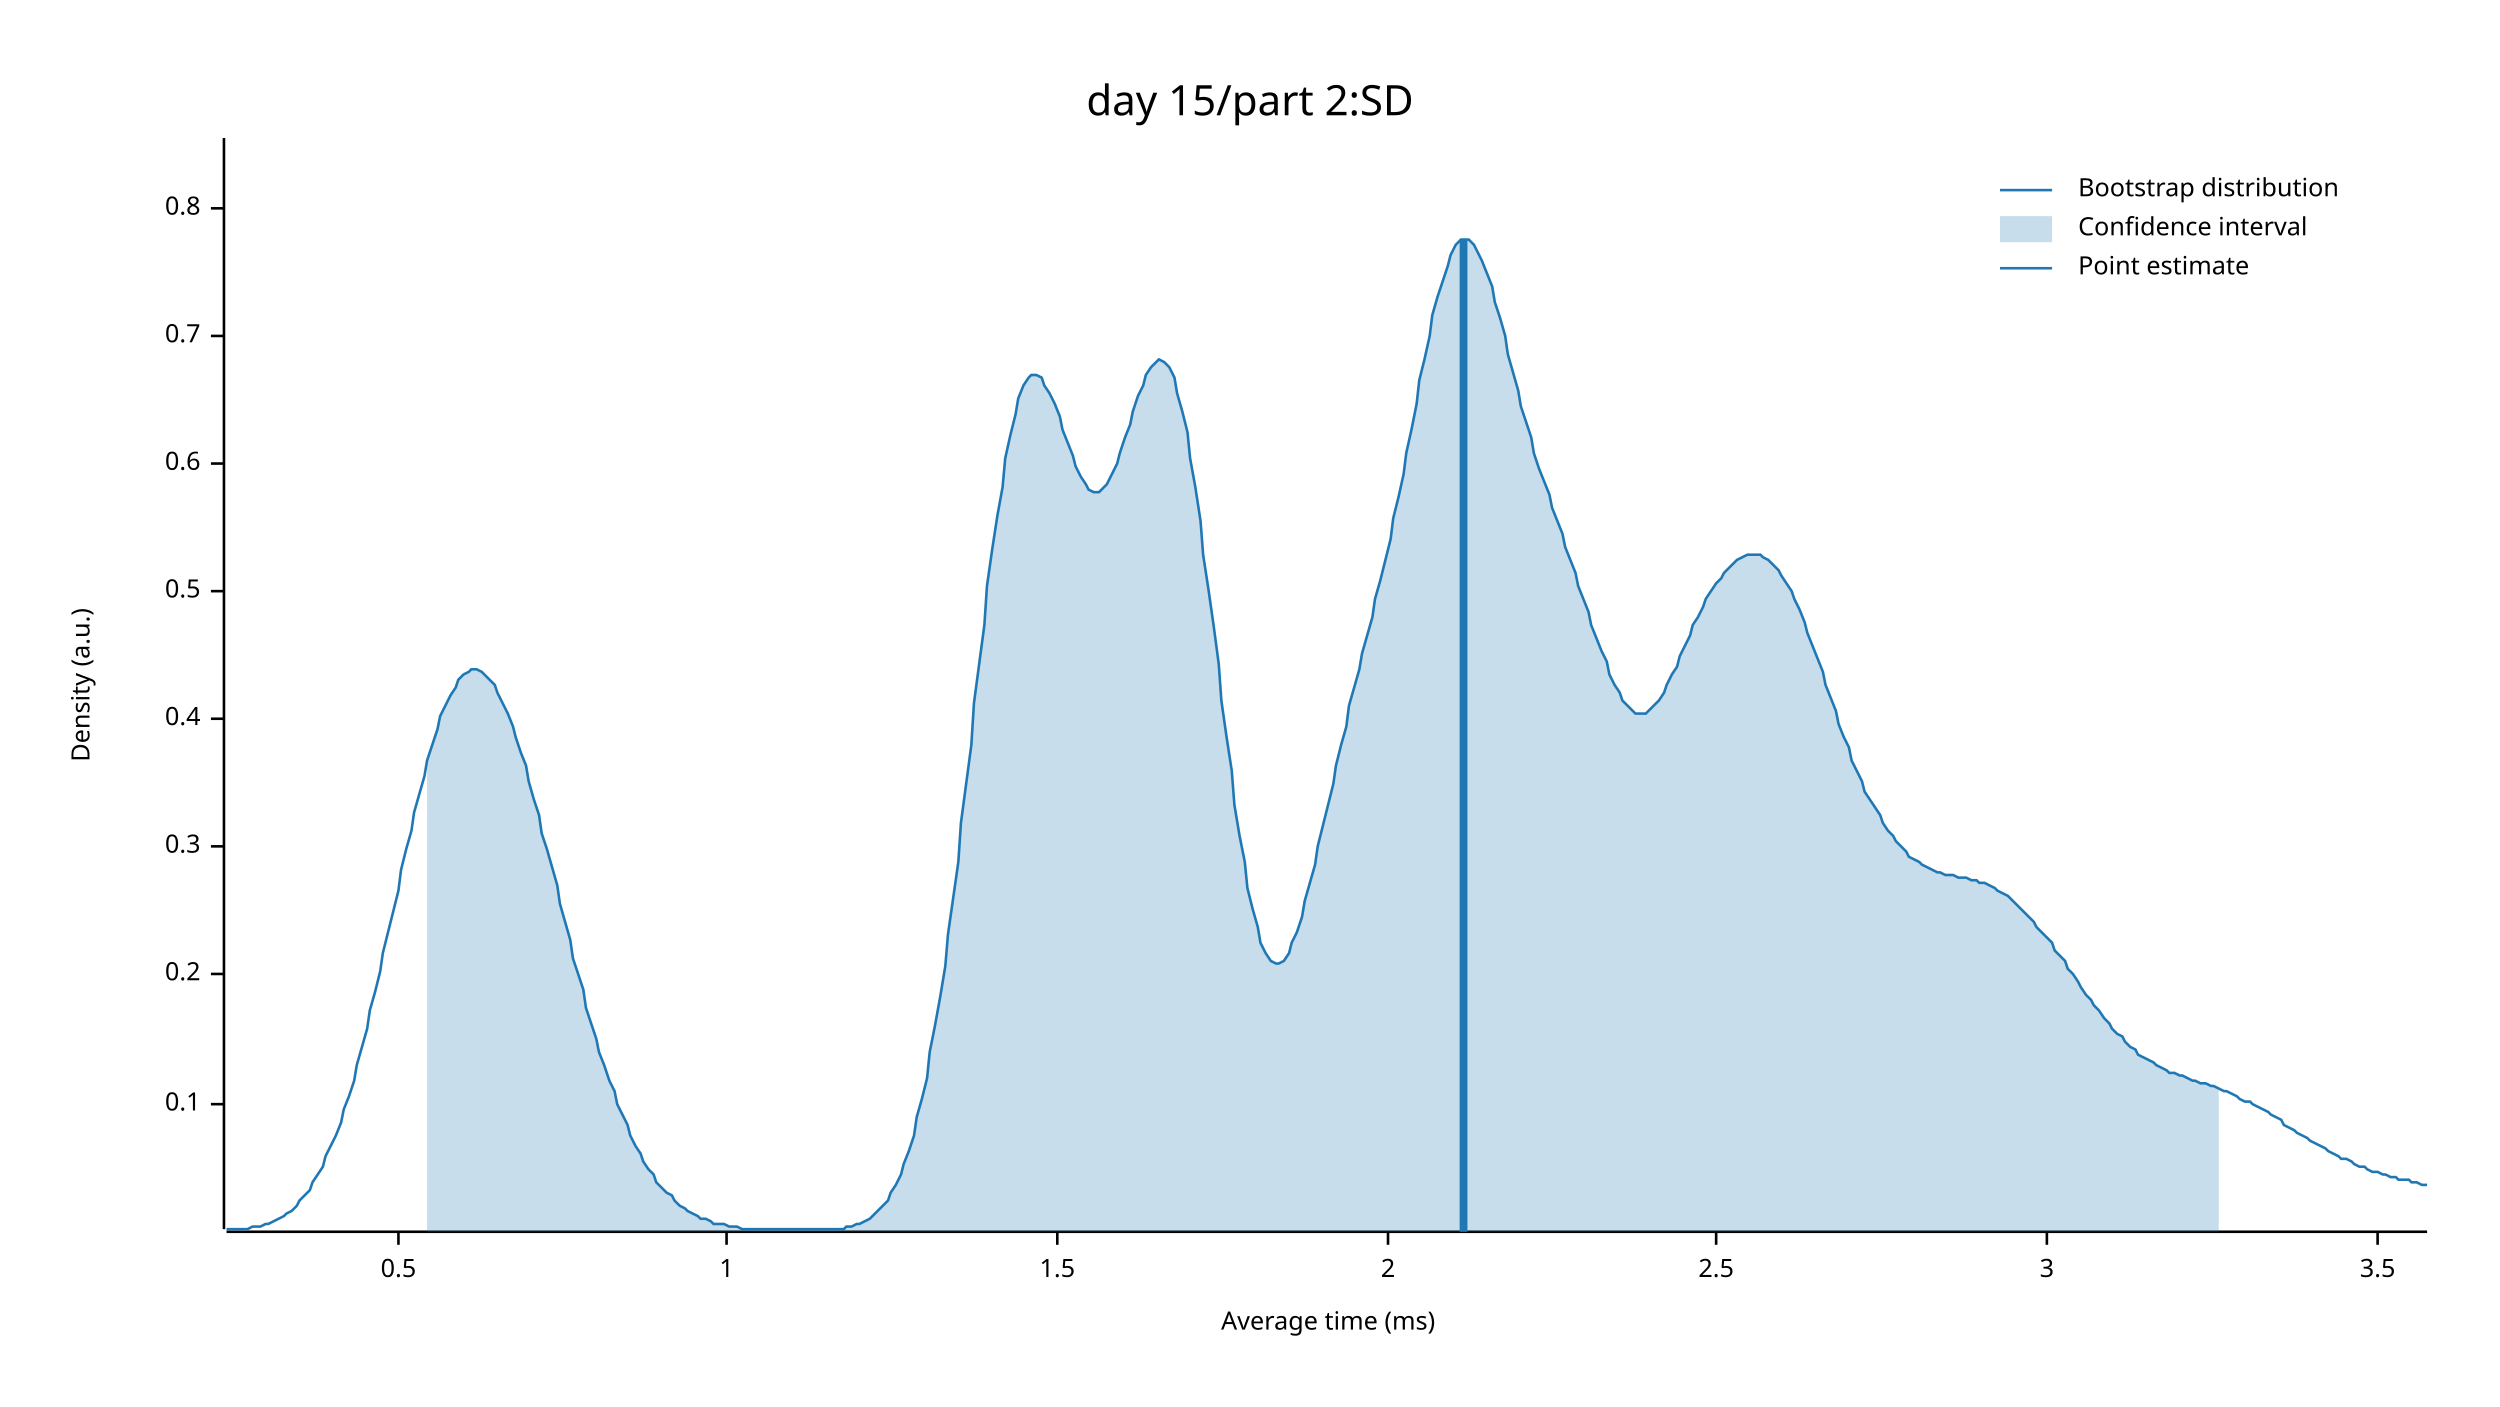
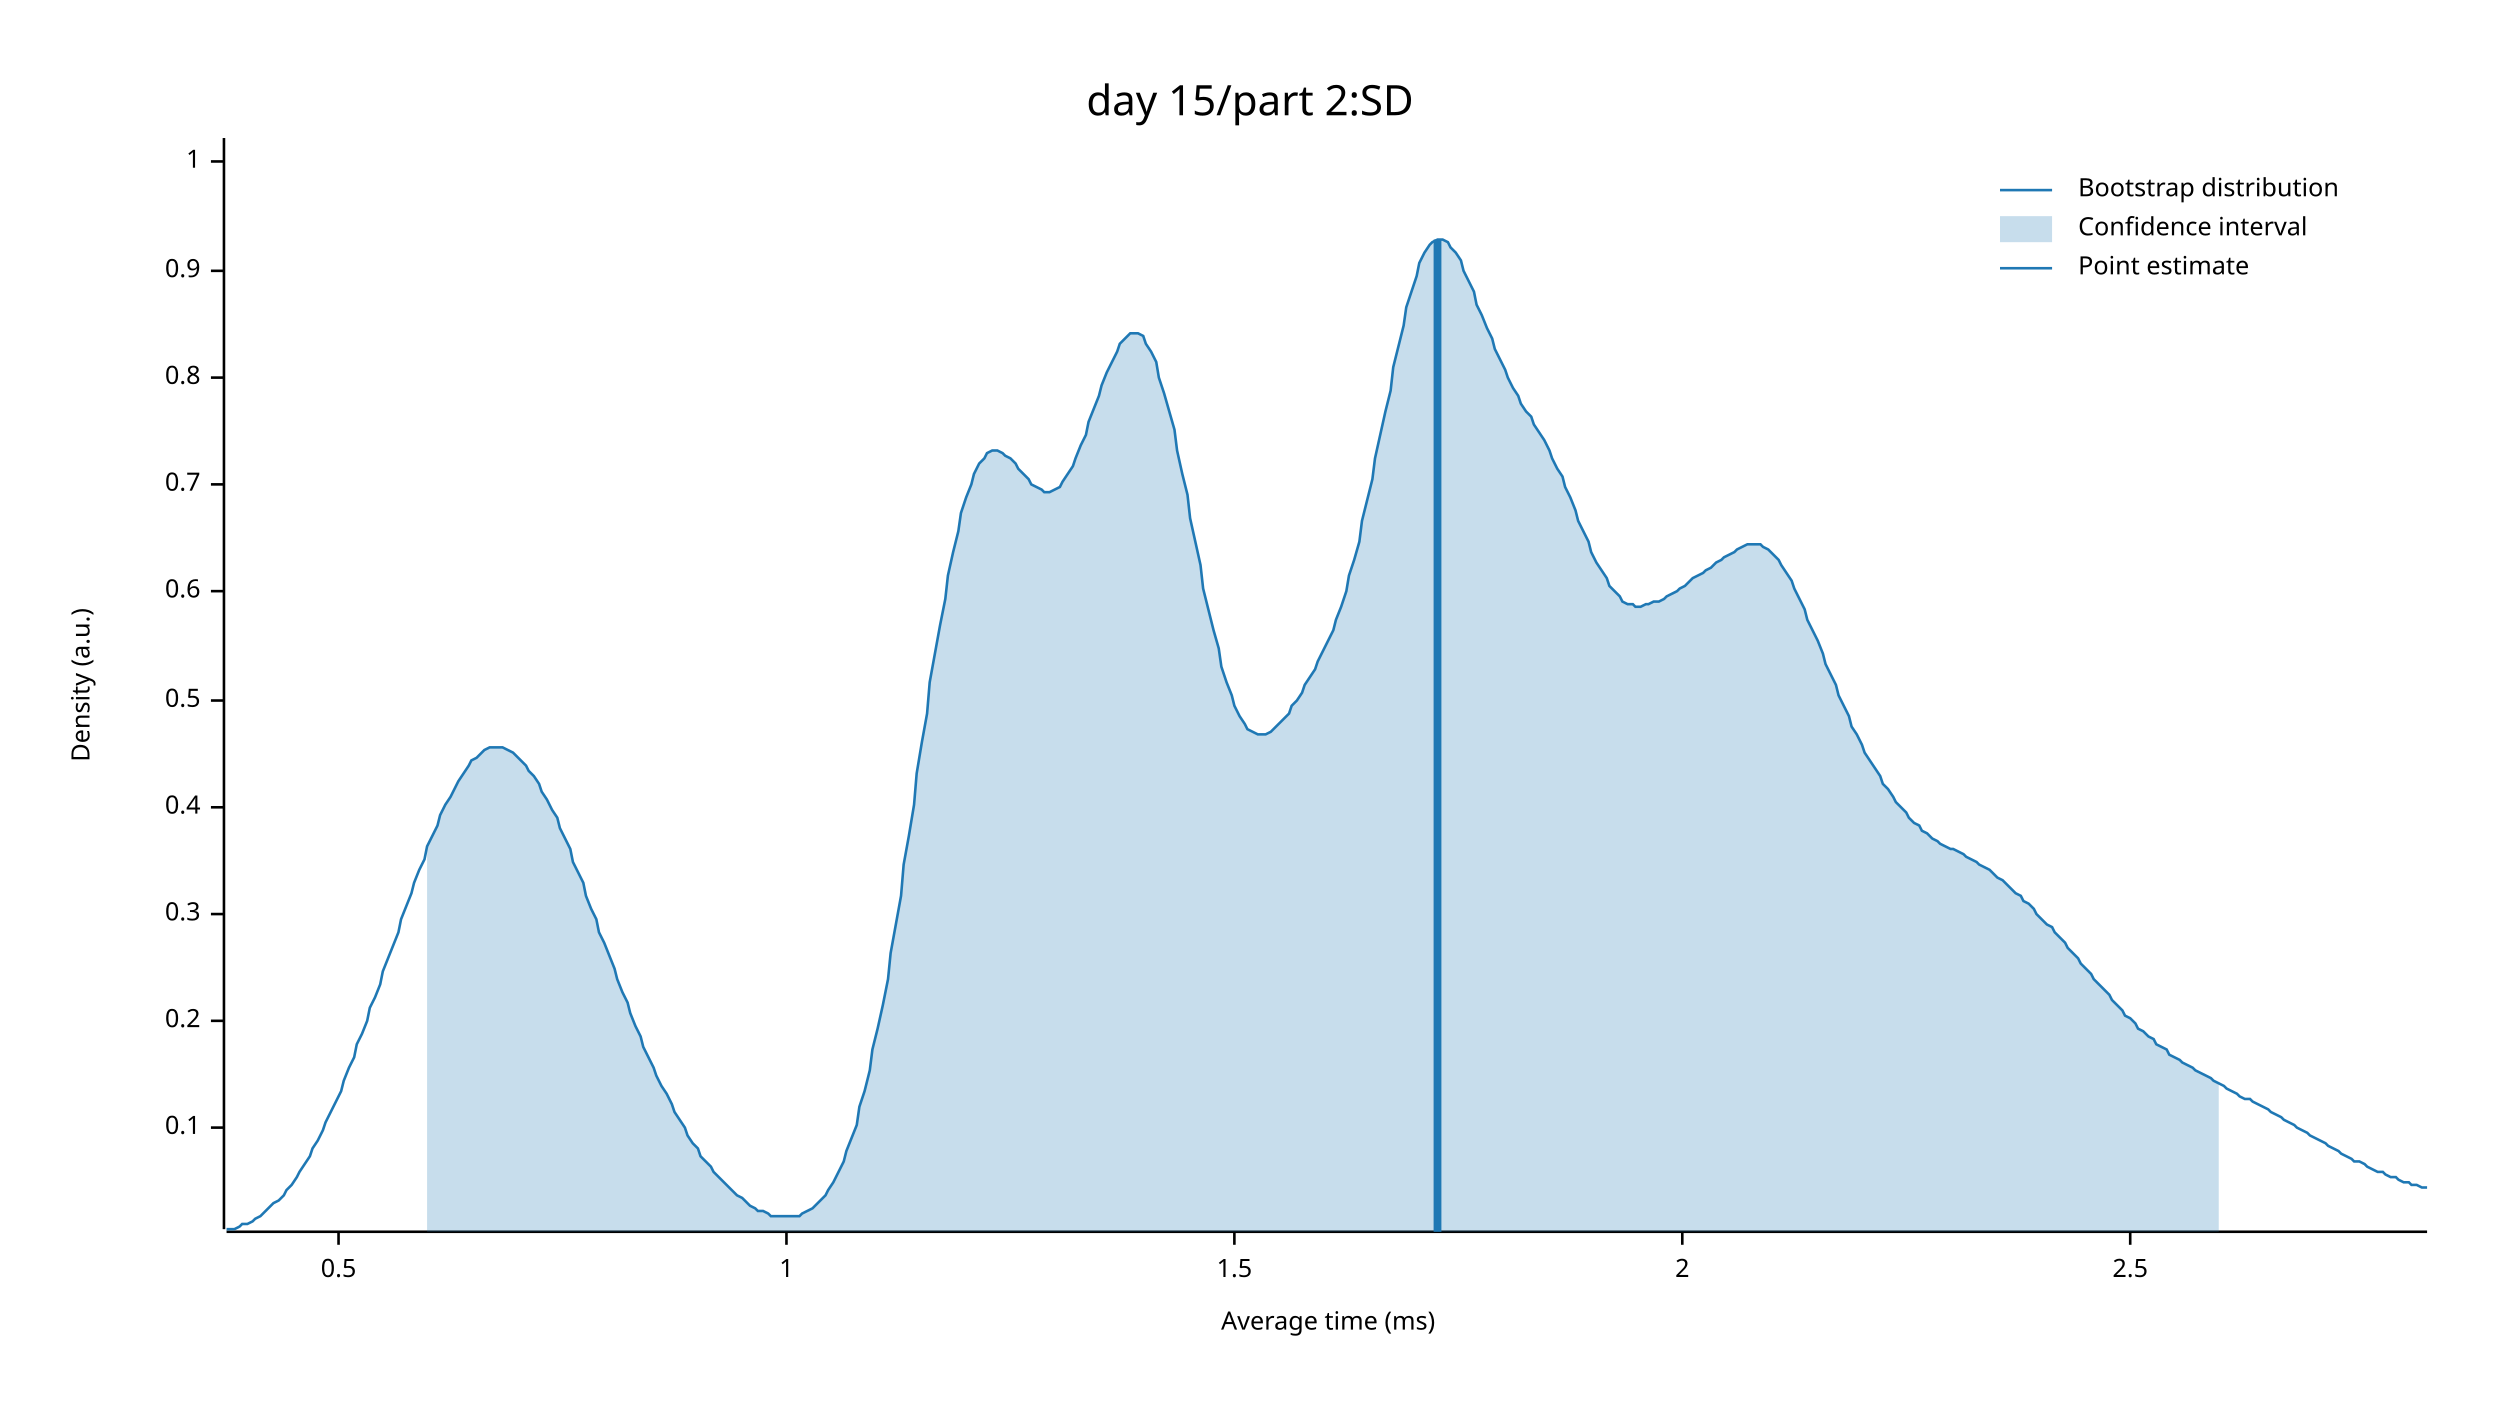
<svg xmlns="http://www.w3.org/2000/svg" width="960" height="540" viewBox="0 0 960 540">
  <text x="480" y="32" dy="0.76em" text-anchor="middle" font-family="sans-serif" font-size="16.129" opacity="1" fill="#000000">
day 15/part 2:SD
</text>
  <text x="27" y="263" dy="0.76em" text-anchor="middle" font-family="sans-serif" font-size="9.677" opacity="1" fill="#000000" transform="rotate(270, 27, 263)">
Density (a.u.)
</text>
  <text x="510" y="513" dy="-0.5ex" text-anchor="middle" font-family="sans-serif" font-size="9.677" opacity="1" fill="#000000">
Average time (ms)
</text>
  <polyline fill="none" opacity="1" stroke="#000000" stroke-width="1" points="86,53 86,472 " />
-   <text x="77" y="424" dy="0.5ex" text-anchor="end" font-family="sans-serif" font-size="9.677" opacity="1" fill="#000000">
+   <text x="77" y="433" dy="0.5ex" text-anchor="end" font-family="sans-serif" font-size="9.677" opacity="1" fill="#000000">
0.1
</text>
-   <polyline fill="none" opacity="1" stroke="#000000" stroke-width="1" points="81,424 86,424 " />
-   <text x="77" y="374" dy="0.5ex" text-anchor="end" font-family="sans-serif" font-size="9.677" opacity="1" fill="#000000">
+   <polyline fill="none" opacity="1" stroke="#000000" stroke-width="1" points="81,433 86,433 " />
+   <text x="77" y="392" dy="0.5ex" text-anchor="end" font-family="sans-serif" font-size="9.677" opacity="1" fill="#000000">
0.2
</text>
-   <polyline fill="none" opacity="1" stroke="#000000" stroke-width="1" points="81,374 86,374 " />
-   <text x="77" y="325" dy="0.5ex" text-anchor="end" font-family="sans-serif" font-size="9.677" opacity="1" fill="#000000">
+   <polyline fill="none" opacity="1" stroke="#000000" stroke-width="1" points="81,392 86,392 " />
+   <text x="77" y="351" dy="0.5ex" text-anchor="end" font-family="sans-serif" font-size="9.677" opacity="1" fill="#000000">
0.3
</text>
-   <polyline fill="none" opacity="1" stroke="#000000" stroke-width="1" points="81,325 86,325 " />
-   <text x="77" y="276" dy="0.5ex" text-anchor="end" font-family="sans-serif" font-size="9.677" opacity="1" fill="#000000">
+   <polyline fill="none" opacity="1" stroke="#000000" stroke-width="1" points="81,351 86,351 " />
+   <text x="77" y="310" dy="0.5ex" text-anchor="end" font-family="sans-serif" font-size="9.677" opacity="1" fill="#000000">
0.4
</text>
-   <polyline fill="none" opacity="1" stroke="#000000" stroke-width="1" points="81,276 86,276 " />
-   <text x="77" y="227" dy="0.5ex" text-anchor="end" font-family="sans-serif" font-size="9.677" opacity="1" fill="#000000">
+   <polyline fill="none" opacity="1" stroke="#000000" stroke-width="1" points="81,310 86,310 " />
+   <text x="77" y="269" dy="0.5ex" text-anchor="end" font-family="sans-serif" font-size="9.677" opacity="1" fill="#000000">
0.5
</text>
-   <polyline fill="none" opacity="1" stroke="#000000" stroke-width="1" points="81,227 86,227 " />
-   <text x="77" y="178" dy="0.5ex" text-anchor="end" font-family="sans-serif" font-size="9.677" opacity="1" fill="#000000">
+   <polyline fill="none" opacity="1" stroke="#000000" stroke-width="1" points="81,269 86,269 " />
+   <text x="77" y="227" dy="0.5ex" text-anchor="end" font-family="sans-serif" font-size="9.677" opacity="1" fill="#000000">
0.6
</text>
-   <polyline fill="none" opacity="1" stroke="#000000" stroke-width="1" points="81,178 86,178 " />
-   <text x="77" y="129" dy="0.5ex" text-anchor="end" font-family="sans-serif" font-size="9.677" opacity="1" fill="#000000">
+   <polyline fill="none" opacity="1" stroke="#000000" stroke-width="1" points="81,227 86,227 " />
+   <text x="77" y="186" dy="0.5ex" text-anchor="end" font-family="sans-serif" font-size="9.677" opacity="1" fill="#000000">
0.7
</text>
-   <polyline fill="none" opacity="1" stroke="#000000" stroke-width="1" points="81,129 86,129 " />
-   <text x="77" y="80" dy="0.5ex" text-anchor="end" font-family="sans-serif" font-size="9.677" opacity="1" fill="#000000">
+   <polyline fill="none" opacity="1" stroke="#000000" stroke-width="1" points="81,186 86,186 " />
+   <text x="77" y="145" dy="0.5ex" text-anchor="end" font-family="sans-serif" font-size="9.677" opacity="1" fill="#000000">
0.8
</text>
-   <polyline fill="none" opacity="1" stroke="#000000" stroke-width="1" points="81,80 86,80 " />
+   <polyline fill="none" opacity="1" stroke="#000000" stroke-width="1" points="81,145 86,145 " />
+   <text x="77" y="104" dy="0.5ex" text-anchor="end" font-family="sans-serif" font-size="9.677" opacity="1" fill="#000000">
+ 0.9
+ </text>
+   <polyline fill="none" opacity="1" stroke="#000000" stroke-width="1" points="81,104 86,104 " />
+   <text x="77" y="62" dy="0.5ex" text-anchor="end" font-family="sans-serif" font-size="9.677" opacity="1" fill="#000000">
+ 1
+ </text>
+   <polyline fill="none" opacity="1" stroke="#000000" stroke-width="1" points="81,62 86,62 " />
  <polyline fill="none" opacity="1" stroke="#000000" stroke-width="1" points="87,473 932,473 " />
-   <text x="153" y="483" dy="0.76em" text-anchor="middle" font-family="sans-serif" font-size="9.677" opacity="1" fill="#000000">
+   <text x="130" y="483" dy="0.76em" text-anchor="middle" font-family="sans-serif" font-size="9.677" opacity="1" fill="#000000">
0.5
</text>
-   <polyline fill="none" opacity="1" stroke="#000000" stroke-width="1" points="153,473 153,478 " />
-   <text x="279" y="483" dy="0.76em" text-anchor="middle" font-family="sans-serif" font-size="9.677" opacity="1" fill="#000000">
+   <polyline fill="none" opacity="1" stroke="#000000" stroke-width="1" points="130,473 130,478 " />
+   <text x="302" y="483" dy="0.76em" text-anchor="middle" font-family="sans-serif" font-size="9.677" opacity="1" fill="#000000">
1
</text>
-   <polyline fill="none" opacity="1" stroke="#000000" stroke-width="1" points="279,473 279,478 " />
-   <text x="406" y="483" dy="0.76em" text-anchor="middle" font-family="sans-serif" font-size="9.677" opacity="1" fill="#000000">
+   <polyline fill="none" opacity="1" stroke="#000000" stroke-width="1" points="302,473 302,478 " />
+   <text x="474" y="483" dy="0.76em" text-anchor="middle" font-family="sans-serif" font-size="9.677" opacity="1" fill="#000000">
1.5
</text>
-   <polyline fill="none" opacity="1" stroke="#000000" stroke-width="1" points="406,473 406,478 " />
-   <text x="533" y="483" dy="0.76em" text-anchor="middle" font-family="sans-serif" font-size="9.677" opacity="1" fill="#000000">
+   <polyline fill="none" opacity="1" stroke="#000000" stroke-width="1" points="474,473 474,478 " />
+   <text x="646" y="483" dy="0.76em" text-anchor="middle" font-family="sans-serif" font-size="9.677" opacity="1" fill="#000000">
2
</text>
-   <polyline fill="none" opacity="1" stroke="#000000" stroke-width="1" points="533,473 533,478 " />
-   <text x="659" y="483" dy="0.76em" text-anchor="middle" font-family="sans-serif" font-size="9.677" opacity="1" fill="#000000">
+   <polyline fill="none" opacity="1" stroke="#000000" stroke-width="1" points="646,473 646,478 " />
+   <text x="818" y="483" dy="0.76em" text-anchor="middle" font-family="sans-serif" font-size="9.677" opacity="1" fill="#000000">
2.5
</text>
-   <polyline fill="none" opacity="1" stroke="#000000" stroke-width="1" points="659,473 659,478 " />
-   <text x="786" y="483" dy="0.76em" text-anchor="middle" font-family="sans-serif" font-size="9.677" opacity="1" fill="#000000">
- 3
- </text>
-   <polyline fill="none" opacity="1" stroke="#000000" stroke-width="1" points="786,473 786,478 " />
-   <text x="913" y="483" dy="0.76em" text-anchor="middle" font-family="sans-serif" font-size="9.677" opacity="1" fill="#000000">
- 3.5
- </text>
-   <polyline fill="none" opacity="1" stroke="#000000" stroke-width="1" points="913,473 913,478 " />
-   <polyline fill="none" opacity="1" stroke="#1F78B4" stroke-width="1" points="87,472 88,472 90,472 92,472 93,472 95,472 97,471 98,471 100,471 102,470 103,470 105,469 107,468 109,467 110,466 112,465 114,463 115,461 117,459 119,457 120,454 122,451 124,448 125,444 127,440 129,436 131,431 132,426 134,421 136,415 137,409 139,402 141,395 142,388 144,381 146,373 147,366 149,358 151,350 153,342 154,334 156,326 158,319 159,312 161,305 163,298 164,292 166,286 168,280 169,275 171,271 173,267 175,264 176,261 178,259 180,258 181,257 183,257 185,258 186,259 188,261 190,263 191,266 193,270 195,274 197,279 198,283 200,289 202,294 203,300 205,307 207,313 208,320 210,326 212,333 214,340 215,347 217,354 219,361 220,368 222,374 224,380 225,387 227,393 229,399 230,404 232,409 234,415 236,419 237,424 239,428 241,432 242,436 244,440 246,443 247,446 249,449 251,451 252,454 254,456 256,458 258,459 259,461 261,463 263,464 264,465 266,466 268,467 269,468 271,468 273,469 274,470 276,470 278,470 280,471 281,471 283,471 285,472 286,472 288,472 290,472 291,472 293,472 295,472 296,472 298,472 300,472 302,472 303,472 305,472 307,472 308,472 310,472 312,472 313,472 315,472 317,472 318,472 320,472 322,472 324,472 325,471 327,471 329,470 330,470 332,469 334,468 335,467 337,465 339,463 341,461 342,458 344,455 346,451 347,447 349,442 351,436 352,429 354,422 356,414 357,404 359,394 361,383 363,371 364,359 366,345 368,331 369,316 371,301 373,286 374,270 376,255 378,240 379,225 381,211 383,198 385,187 386,176 388,167 390,159 391,153 393,148 395,145 396,144 398,144 400,145 401,148 403,151 405,155 407,160 408,165 410,170 412,175 413,179 415,183 417,186 418,188 420,189 422,189 423,188 425,186 427,182 429,178 430,174 432,168 434,163 435,158 437,152 439,148 440,144 442,141 444,139 445,138 447,139 449,141 451,145 452,151 454,158 456,166 457,176 459,187 461,200 462,213 464,226 466,240 468,255 469,269 471,283 473,296 474,309 476,321 478,331 479,341 481,349 483,356 484,362 486,366 488,369 490,370 491,370 493,369 495,366 496,362 498,358 500,352 501,346 503,339 505,332 506,325 508,317 510,309 512,301 513,294 515,286 517,279 518,271 520,264 522,257 523,251 525,244 527,237 528,230 530,223 532,215 534,207 535,199 537,191 539,182 540,174 542,165 544,155 545,146 547,138 549,129 550,121 552,114 554,108 556,102 557,98 559,94 561,92 562,92 564,92 566,94 567,96 569,100 571,105 573,110 574,116 576,122 578,129 579,136 581,143 583,150 584,156 586,162 588,168 589,174 591,180 593,185 595,190 596,195 598,200 600,205 601,210 603,215 605,220 606,225 608,230 610,235 611,240 613,245 615,250 617,254 618,259 620,263 622,266 623,269 625,271 627,273 628,274 630,274 632,274 633,273 635,271 637,269 639,266 640,263 642,259 644,256 645,252 647,248 649,244 650,240 652,237 654,233 655,230 657,227 659,224 661,222 662,220 664,218 666,216 667,215 669,214 671,213 672,213 674,213 676,213 677,214 679,215 681,217 683,219 684,221 686,224 688,227 689,230 691,234 693,239 694,243 696,248 698,253 700,258 701,263 703,268 705,273 706,278 708,283 710,287 711,292 713,296 715,300 716,304 718,307 720,310 722,313 723,316 725,319 727,321 728,323 730,325 732,327 733,329 735,330 737,331 738,332 740,333 742,334 744,335 745,335 747,336 749,336 750,336 752,337 754,337 755,337 757,338 759,338 760,339 762,339 764,340 766,341 767,342 769,343 771,344 772,345 774,347 776,349 777,350 779,352 781,354 782,356 784,358 786,360 788,362 789,365 791,367 793,369 794,372 796,374 798,377 799,379 801,382 803,384 804,386 806,388 808,391 810,393 811,395 813,397 815,398 816,400 818,402 820,403 821,405 823,406 825,407 827,408 828,409 830,410 832,411 833,412 835,412 837,413 838,413 840,414 842,415 843,415 845,416 847,416 849,417 850,417 852,418 854,419 855,419 857,420 859,421 860,422 862,423 864,423 865,424 867,425 869,426 871,427 872,428 874,429 876,430 877,432 879,433 881,434 882,435 884,436 886,437 887,438 889,439 891,440 893,441 894,442 896,443 898,444 899,445 901,445 903,446 904,447 906,448 908,448 909,449 911,450 913,450 915,451 916,451 918,452 920,452 921,453 923,453 925,453 926,454 928,454 930,455 932,455 " />
-   <polygon opacity="0.25" fill="#1F78B4" points="164,292 166,286 168,280 169,275 171,271 173,267 175,264 176,261 178,259 180,258 181,257 183,257 185,258 186,259 188,261 190,263 191,266 193,270 195,274 197,279 198,283 200,289 202,294 203,300 205,307 207,313 208,320 210,326 212,333 214,340 215,347 217,354 219,361 220,368 222,374 224,380 225,387 227,393 229,399 230,404 232,409 234,415 236,419 237,424 239,428 241,432 242,436 244,440 246,443 247,446 249,449 251,451 252,454 254,456 256,458 258,459 259,461 261,463 263,464 264,465 266,466 268,467 269,468 271,468 273,469 274,470 276,470 278,470 280,471 281,471 283,471 285,472 286,472 288,472 290,472 291,472 293,472 295,472 296,472 298,472 300,472 302,472 303,472 305,472 307,472 308,472 310,472 312,472 313,472 315,472 317,472 318,472 320,472 322,472 324,472 325,471 327,471 329,470 330,470 332,469 334,468 335,467 337,465 339,463 341,461 342,458 344,455 346,451 347,447 349,442 351,436 352,429 354,422 356,414 357,404 359,394 361,383 363,371 364,359 366,345 368,331 369,316 371,301 373,286 374,270 376,255 378,240 379,225 381,211 383,198 385,187 386,176 388,167 390,159 391,153 393,148 395,145 396,144 398,144 400,145 401,148 403,151 405,155 407,160 408,165 410,170 412,175 413,179 415,183 417,186 418,188 420,189 422,189 423,188 425,186 427,182 429,178 430,174 432,168 434,163 435,158 437,152 439,148 440,144 442,141 444,139 445,138 447,139 449,141 451,145 452,151 454,158 456,166 457,176 459,187 461,200 462,213 464,226 466,240 468,255 469,269 471,283 473,296 474,309 476,321 478,331 479,341 481,349 483,356 484,362 486,366 488,369 490,370 491,370 493,369 495,366 496,362 498,358 500,352 501,346 503,339 505,332 506,325 508,317 510,309 512,301 513,294 515,286 517,279 518,271 520,264 522,257 523,251 525,244 527,237 528,230 530,223 532,215 534,207 535,199 537,191 539,182 540,174 542,165 544,155 545,146 547,138 549,129 550,121 552,114 554,108 556,102 557,98 559,94 561,92 562,92 564,92 566,94 567,96 569,100 571,105 573,110 574,116 576,122 578,129 579,136 581,143 583,150 584,156 586,162 588,168 589,174 591,180 593,185 595,190 596,195 598,200 600,205 601,210 603,215 605,220 606,225 608,230 610,235 611,240 613,245 615,250 617,254 618,259 620,263 622,266 623,269 625,271 627,273 628,274 630,274 632,274 633,273 635,271 637,269 639,266 640,263 642,259 644,256 645,252 647,248 649,244 650,240 652,237 654,233 655,230 657,227 659,224 661,222 662,220 664,218 666,216 667,215 669,214 671,213 672,213 674,213 676,213 677,214 679,215 681,217 683,219 684,221 686,224 688,227 689,230 691,234 693,239 694,243 696,248 698,253 700,258 701,263 703,268 705,273 706,278 708,283 710,287 711,292 713,296 715,300 716,304 718,307 720,310 722,313 723,316 725,319 727,321 728,323 730,325 732,327 733,329 735,330 737,331 738,332 740,333 742,334 744,335 745,335 747,336 749,336 750,336 752,337 754,337 755,337 757,338 759,338 760,339 762,339 764,340 766,341 767,342 769,343 771,344 772,345 774,347 776,349 777,350 779,352 781,354 782,356 784,358 786,360 788,362 789,365 791,367 793,369 794,372 796,374 798,377 799,379 801,382 803,384 804,386 806,388 808,391 810,393 811,395 813,397 815,398 816,400 818,402 820,403 821,405 823,406 825,407 827,408 828,409 830,410 832,411 833,412 835,412 837,413 838,413 840,414 842,415 843,415 845,416 847,416 849,417 850,417 852,418 852,473 164,473 " />
-   <polyline fill="none" opacity="1" stroke="#1F78B4" stroke-width="3" points="562,473 562,92 " />
+   <polyline fill="none" opacity="1" stroke="#000000" stroke-width="1" points="818,473 818,478 " />
+   <polyline fill="none" opacity="1" stroke="#1F78B4" stroke-width="1" points="87,472 88,472 90,472 92,471 93,470 95,470 97,469 98,468 100,467 102,465 103,464 105,462 107,461 109,459 110,457 112,455 114,452 115,450 117,447 119,444 120,441 122,438 124,434 125,431 127,427 129,423 131,419 132,415 134,410 136,406 137,401 139,397 141,392 142,387 144,383 146,378 147,373 149,368 151,363 153,358 154,353 156,348 158,343 159,339 161,334 163,330 164,325 166,321 168,317 169,313 171,309 173,306 175,302 176,300 178,297 180,294 181,292 183,291 185,289 186,288 188,287 190,287 191,287 193,287 195,288 197,289 198,290 200,292 202,294 203,296 205,298 207,301 208,304 210,307 212,311 214,314 215,318 217,322 219,326 220,331 222,335 224,339 225,344 227,349 229,353 230,358 232,362 234,367 236,372 237,376 239,381 241,385 242,389 244,394 246,398 247,402 249,406 251,410 252,413 254,417 256,420 258,424 259,427 261,430 263,433 264,436 266,439 268,441 269,444 271,446 273,448 274,450 276,452 278,454 280,456 281,457 283,459 285,460 286,461 288,463 290,464 291,465 293,465 295,466 296,467 298,467 300,467 302,467 303,467 305,467 307,467 308,466 310,465 312,464 313,463 315,461 317,459 318,457 320,454 322,450 324,446 325,442 327,437 329,432 330,425 332,419 334,411 335,403 337,395 339,386 341,376 342,366 344,355 346,344 347,332 349,321 351,309 352,297 354,285 356,274 357,262 359,251 361,240 363,230 364,221 366,212 368,204 369,197 371,191 373,186 374,182 376,178 378,176 379,174 381,173 383,173 385,174 386,175 388,176 390,178 391,180 393,182 395,184 396,186 398,187 400,188 401,189 403,189 405,188 407,187 408,185 410,182 412,179 413,176 415,171 417,167 418,162 420,157 422,152 423,148 425,143 427,139 429,135 430,132 432,130 434,128 435,128 437,128 439,129 440,132 442,135 444,139 445,145 447,151 449,158 451,165 452,173 454,182 456,190 457,199 459,208 461,217 462,226 464,234 466,242 468,249 469,256 471,262 473,267 474,271 476,275 478,278 479,280 481,281 483,282 484,282 486,282 488,281 490,279 491,278 493,276 495,274 496,271 498,269 500,266 501,263 503,260 505,257 506,254 508,250 510,246 512,242 513,238 515,233 517,227 518,221 520,215 522,208 523,200 525,192 527,184 528,176 530,167 532,158 534,150 535,141 537,133 539,125 540,118 542,112 544,106 545,101 547,97 549,94 550,93 552,92 554,92 556,93 557,95 559,97 561,100 562,104 564,108 566,112 567,117 569,121 571,126 573,130 574,134 576,138 578,142 579,145 581,149 583,152 584,155 586,158 588,160 589,163 591,166 593,169 595,173 596,176 598,180 600,183 601,187 603,191 605,196 606,200 608,204 610,208 611,212 613,216 615,219 617,222 618,225 620,227 622,229 623,231 625,232 627,232 628,233 630,233 632,232 633,232 635,231 637,231 639,230 640,229 642,228 644,227 645,226 647,225 649,223 650,222 652,221 654,220 655,219 657,218 659,216 661,215 662,214 664,213 666,212 667,211 669,210 671,209 672,209 674,209 676,209 677,210 679,211 681,213 683,215 684,217 686,220 688,223 689,226 691,230 693,234 694,238 696,242 698,246 700,251 701,255 703,259 705,263 706,267 708,271 710,275 711,279 713,282 715,286 716,289 718,292 720,295 722,298 723,301 725,303 727,306 728,308 730,310 732,312 733,314 735,316 737,317 738,319 740,320 742,322 744,323 745,324 747,325 749,326 750,326 752,327 754,328 755,329 757,330 759,331 760,332 762,333 764,334 766,336 767,337 769,338 771,340 772,341 774,343 776,344 777,346 779,347 781,349 782,351 784,353 786,355 788,356 789,358 791,360 793,362 794,364 796,366 798,368 799,370 801,372 803,374 804,376 806,378 808,380 810,382 811,384 813,386 815,388 816,390 818,391 820,393 821,395 823,396 825,398 827,399 828,401 830,402 832,403 833,405 835,406 837,407 838,408 840,409 842,410 843,411 845,412 847,413 849,414 850,415 852,416 854,417 855,418 857,419 859,420 860,421 862,422 864,422 865,423 867,424 869,425 871,426 872,427 874,428 876,429 877,430 879,431 881,432 882,433 884,434 886,435 887,436 889,437 891,438 893,439 894,440 896,441 898,442 899,443 901,444 903,445 904,446 906,446 908,447 909,448 911,449 913,450 915,450 916,451 918,452 920,452 921,453 923,454 925,454 926,455 928,455 930,456 932,456 " />
+   <polygon opacity="0.25" fill="#1F78B4" points="164,325 166,321 168,317 169,313 171,309 173,306 175,302 176,300 178,297 180,294 181,292 183,291 185,289 186,288 188,287 190,287 191,287 193,287 195,288 197,289 198,290 200,292 202,294 203,296 205,298 207,301 208,304 210,307 212,311 214,314 215,318 217,322 219,326 220,331 222,335 224,339 225,344 227,349 229,353 230,358 232,362 234,367 236,372 237,376 239,381 241,385 242,389 244,394 246,398 247,402 249,406 251,410 252,413 254,417 256,420 258,424 259,427 261,430 263,433 264,436 266,439 268,441 269,444 271,446 273,448 274,450 276,452 278,454 280,456 281,457 283,459 285,460 286,461 288,463 290,464 291,465 293,465 295,466 296,467 298,467 300,467 302,467 303,467 305,467 307,467 308,466 310,465 312,464 313,463 315,461 317,459 318,457 320,454 322,450 324,446 325,442 327,437 329,432 330,425 332,419 334,411 335,403 337,395 339,386 341,376 342,366 344,355 346,344 347,332 349,321 351,309 352,297 354,285 356,274 357,262 359,251 361,240 363,230 364,221 366,212 368,204 369,197 371,191 373,186 374,182 376,178 378,176 379,174 381,173 383,173 385,174 386,175 388,176 390,178 391,180 393,182 395,184 396,186 398,187 400,188 401,189 403,189 405,188 407,187 408,185 410,182 412,179 413,176 415,171 417,167 418,162 420,157 422,152 423,148 425,143 427,139 429,135 430,132 432,130 434,128 435,128 437,128 439,129 440,132 442,135 444,139 445,145 447,151 449,158 451,165 452,173 454,182 456,190 457,199 459,208 461,217 462,226 464,234 466,242 468,249 469,256 471,262 473,267 474,271 476,275 478,278 479,280 481,281 483,282 484,282 486,282 488,281 490,279 491,278 493,276 495,274 496,271 498,269 500,266 501,263 503,260 505,257 506,254 508,250 510,246 512,242 513,238 515,233 517,227 518,221 520,215 522,208 523,200 525,192 527,184 528,176 530,167 532,158 534,150 535,141 537,133 539,125 540,118 542,112 544,106 545,101 547,97 549,94 550,93 552,92 554,92 556,93 557,95 559,97 561,100 562,104 564,108 566,112 567,117 569,121 571,126 573,130 574,134 576,138 578,142 579,145 581,149 583,152 584,155 586,158 588,160 589,163 591,166 593,169 595,173 596,176 598,180 600,183 601,187 603,191 605,196 606,200 608,204 610,208 611,212 613,216 615,219 617,222 618,225 620,227 622,229 623,231 625,232 627,232 628,233 630,233 632,232 633,232 635,231 637,231 639,230 640,229 642,228 644,227 645,226 647,225 649,223 650,222 652,221 654,220 655,219 657,218 659,216 661,215 662,214 664,213 666,212 667,211 669,210 671,209 672,209 674,209 676,209 677,210 679,211 681,213 683,215 684,217 686,220 688,223 689,226 691,230 693,234 694,238 696,242 698,246 700,251 701,255 703,259 705,263 706,267 708,271 710,275 711,279 713,282 715,286 716,289 718,292 720,295 722,298 723,301 725,303 727,306 728,308 730,310 732,312 733,314 735,316 737,317 738,319 740,320 742,322 744,323 745,324 747,325 749,326 750,326 752,327 754,328 755,329 757,330 759,331 760,332 762,333 764,334 766,336 767,337 769,338 771,340 772,341 774,343 776,344 777,346 779,347 781,349 782,351 784,353 786,355 788,356 789,358 791,360 793,362 794,364 796,366 798,368 799,370 801,372 803,374 804,376 806,378 808,380 810,382 811,384 813,386 815,388 816,390 818,391 820,393 821,395 823,396 825,398 827,399 828,401 830,402 832,403 833,405 835,406 837,407 838,408 840,409 842,410 843,411 845,412 847,413 849,414 850,415 852,416 852,473 164,473 " />
+   <polyline fill="none" opacity="1" stroke="#1F78B4" stroke-width="3" points="552,473 552,92 " />
  <text x="798" y="68" dy="0.76em" text-anchor="start" font-family="sans-serif" font-size="9.677" opacity="1" fill="#000000">
Bootstrap distribution
</text>
  <text x="798" y="83" dy="0.76em" text-anchor="start" font-family="sans-serif" font-size="9.677" opacity="1" fill="#000000">
Confidence interval
</text>
  <text x="798" y="98" dy="0.76em" text-anchor="start" font-family="sans-serif" font-size="9.677" opacity="1" fill="#000000">
Point estimate
</text>
  <polyline fill="none" opacity="1" stroke="#1F78B4" stroke-width="1" points="768,73 788,73 " />
  <rect x="768" y="83" width="20" height="10" opacity="0.25" fill="#1F78B4" stroke="none" />
  <polyline fill="none" opacity="1" stroke="#1F78B4" stroke-width="1" points="768,103 788,103 " />
</svg>
